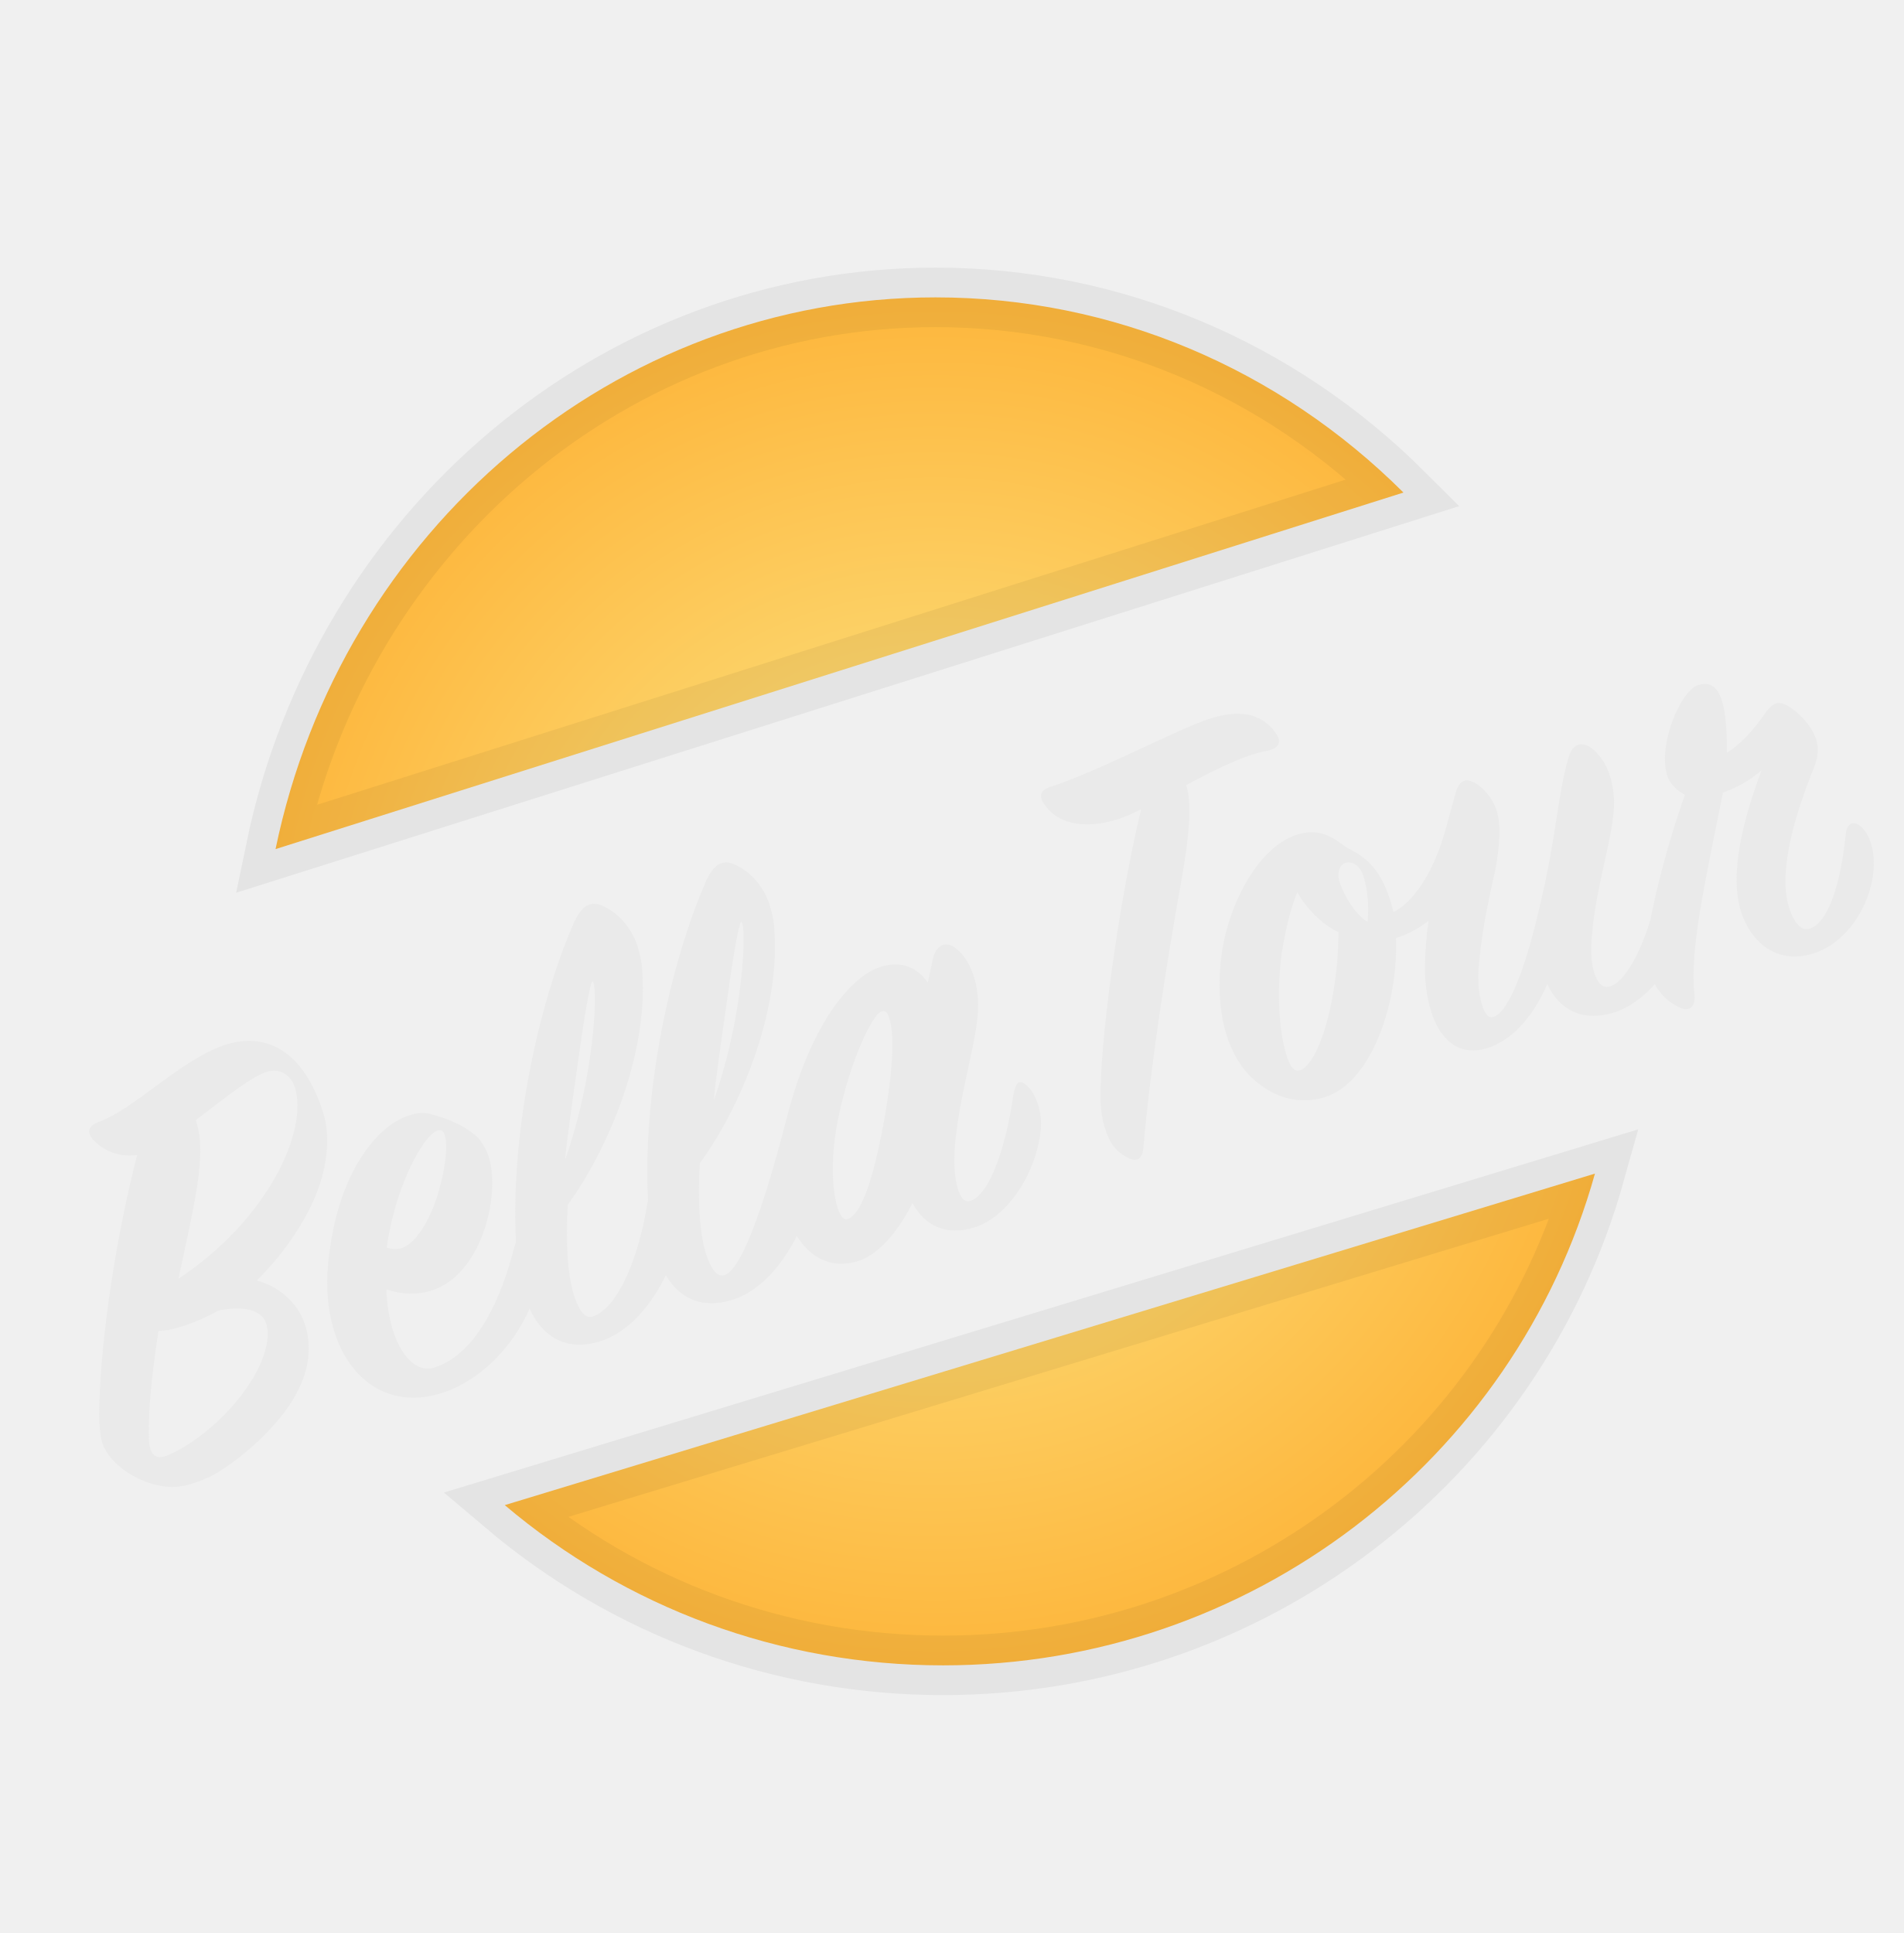
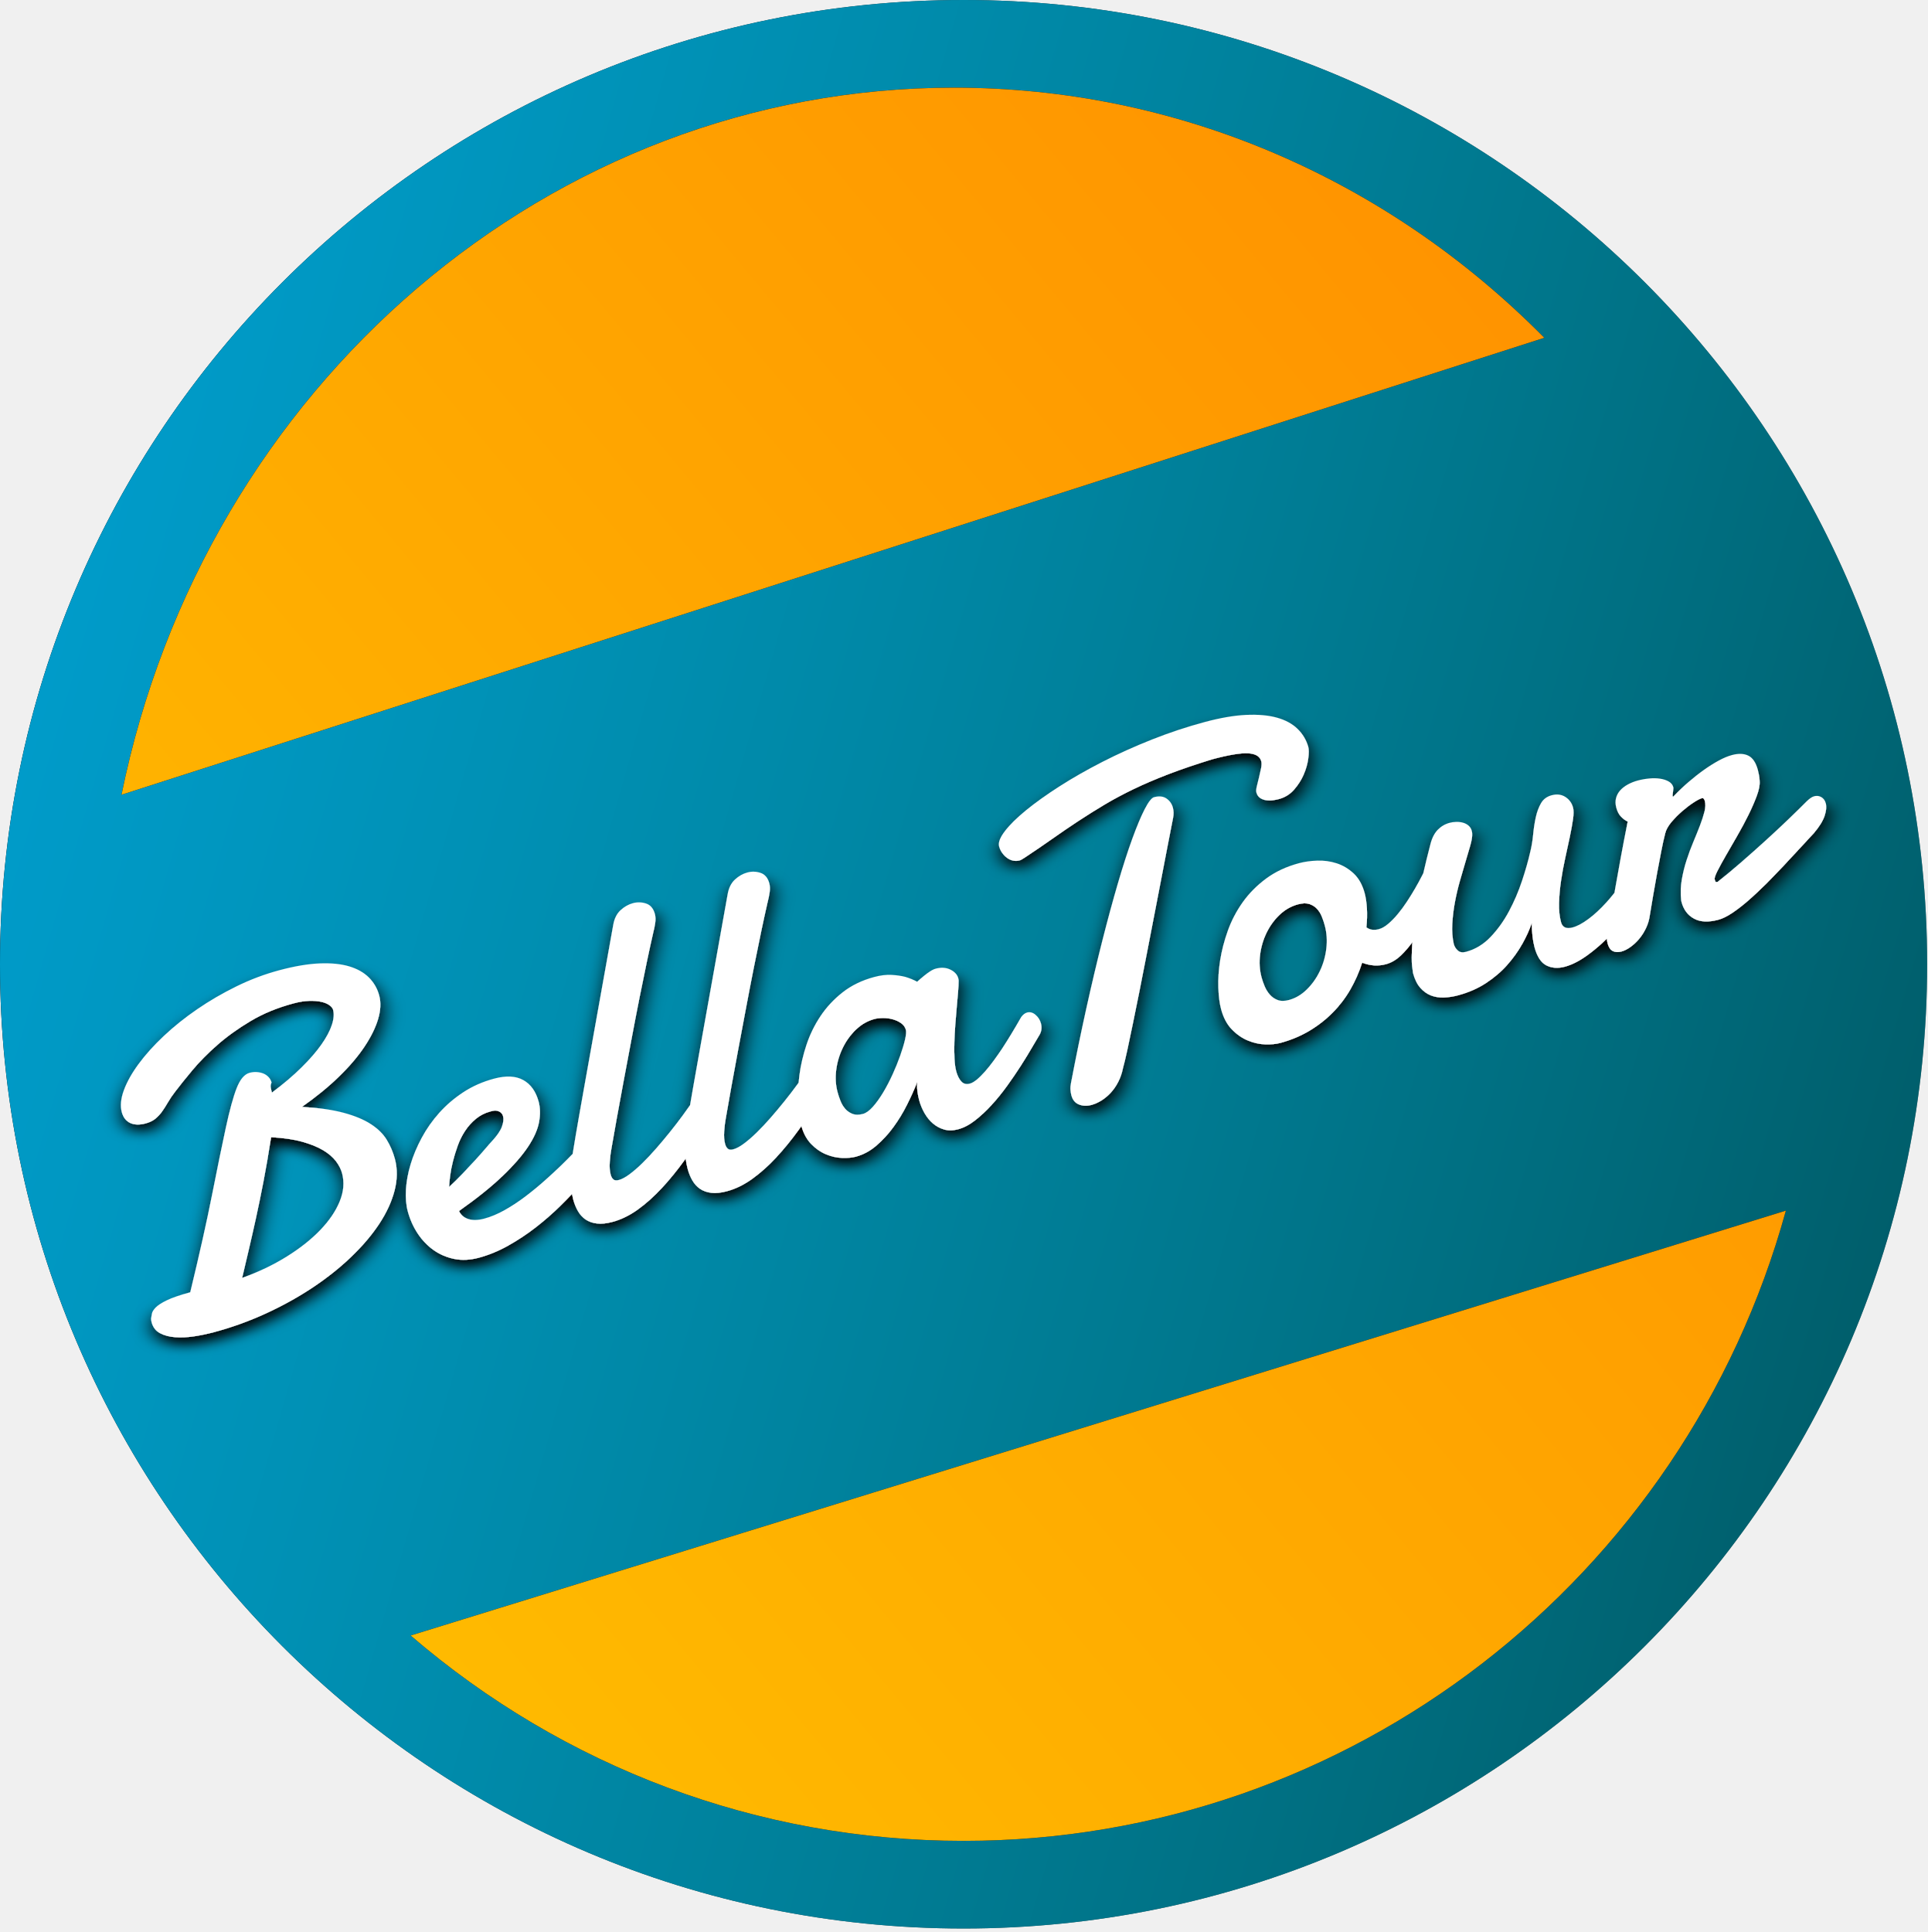
- <svg xmlns="http://www.w3.org/2000/svg" width="64" height="65">
+ <svg xmlns="http://www.w3.org/2000/svg" width="485" height="486">
  <defs>
-     <radialGradient fx="50%" fy="50%" r="83.769%" gradientTransform="scale(1 .97917) rotate(37.56 .4843571 .5053191)" id="a">
-       <stop stop-color="#FBEC90" offset="0%" />
-       <stop stop-color="#FF9407" offset="100%" />
-     </radialGradient>
+     <linearGradient x1="100%" y1="64.299%" x2="0%" y2="35.648%" id="a">
+       <stop stop-color="#00CBE7" stop-opacity=".454" offset="0%" />
+       <stop stop-color="#009CCB" offset="100%" />
+     </linearGradient>
+     <linearGradient x1="-47.923%" y1="135.165%" x2="99.192%" y2="8.138%" id="b">
+       <stop stop-color="#FFD900" offset="0%" />
+       <stop stop-color="#FF8E00" offset="100%" />
+     </linearGradient>
+     <filter x="-1.6%" y="-5.7%" width="103.2%" height="116.1%" filterUnits="objectBoundingBox" id="c">
+       <feOffset dy="2" in="SourceAlpha" result="shadowOffsetOuter1" />
+       <feGaussianBlur stdDeviation="2" in="shadowOffsetOuter1" result="shadowBlurOuter1" />
+       <feColorMatrix values="0 0 0 0 0 0 0 0 0 0 0 0 0 0 0 0 0 0 1 0" in="shadowBlurOuter1" result="shadowMatrixOuter1" />
+       <feMerge>
+         <feMergeNode in="shadowMatrixOuter1" />
+         <feMergeNode in="SourceGraphic" />
+       </feMerge>
+     </filter>
  </defs>
  <g fill="none" fill-rule="evenodd">
-     <path d="M13.97 41.612C18.039 45.059 23.217 47 28.706 47c10.322 0 19.216-6.889 21.916-16.536L13.97 41.612zM6.264 19.552L44.184 7.563C39.999 3.39 34.411 1 28.453 1 17.662 1 8.474 8.852 6.264 19.552z" stroke-opacity=".051" stroke="#121212" stroke-width="2" fill="url(#a)" transform="translate(3 9)" />
-     <path d="M55.636 33.09c-.4.457-.883.808-1.391.962-1.092.33-1.844-.136-2.225-.96-.405.927-1.077 1.869-2.035 2.158-.996.301-1.601-.366-1.873-1.246-.133-.43-.208-.944-.207-1.481.008-.45.041-1.019.125-1.559-.339.259-.697.457-1.099.578.09 2.12-.798 4.871-2.407 5.357-.632.191-1.443.145-2.22-.47-.522-.401-.872-.989-1.074-1.644-.266-.859-.307-2.009-.094-3.08.304-1.523 1.189-3.133 2.345-3.594.639-.238 1.085-.149 1.69.317.134.094.255.147.382.22.516.314.987.753 1.296 2.024.812-.424 1.415-1.59 1.724-2.69l.367-1.319c.116-.438.359-.533.728-.287.319.217.56.591.649.878.152.491.112 1.174-.057 2.052-.303 1.322-.472 2.267-.558 3.344-.014.429.023.82.118 1.127.089.286.209.474.382.421.537-.162 1.115-1.746 1.567-3.739.561-2.317.584-3.665.958-4.964.116-.438.404-.592.748-.36.268.188.516.515.655.965.12.389.176.841.098 1.402-.105.949-.607 2.576-.7 3.902-.059.487-.041.952.067 1.299.114.368.292.538.541.463.482-.146 1-1.097 1.346-2.221.164-.868.596-2.654 1.167-4.219-.3-.156-.516-.381-.598-.647-.323-1.043.454-2.866 1.048-3.045.402-.122.651.072.796.542.12.389.17 1.022.161 1.74.422-.262.851-.704 1.286-1.328.25-.344.429-.443.76-.252.357.205.809.65.961 1.141.076.245.069.561-.06.89-.642 1.581-1.235 3.527-.861 4.733.165.532.419.813.687.732.651-.197 1.064-1.574 1.221-3.165.039-.414.301-.516.588-.2.223.246.394.731.354 1.347-.099 1.305-.958 2.526-2.05 2.856-1.169.353-2.073-.335-2.415-1.44-.405-1.309.123-3.191.695-4.728-.429.376-.882.602-1.298.75-.615 3.093-1.125 5.305-.956 6.797.037.391-.155.651-.62.366-.317-.17-.556-.424-.715-.728zM26.539 37.262c.811-2.944 2.094-4.445 3.079-4.754.695-.218 1.234.034 1.574.535l.169-.778c.104-.5.426-.625.747-.398.456.325.91 1.211.739 2.481-.151 1.334-1.078 4.173-.651 5.606.096.321.23.489.423.429.695-.218 1.227-1.975 1.449-3.565.085-.494.252-.57.579-.182.135.168.422.709.337 1.414-.151 1.334-1.049 2.855-2.226 3.224-.965.303-1.691-.078-2.081-.821-.381.774-1.052 1.71-1.824 1.952-.874.274-1.602-.089-2.064-.843-.433.864-1.164 1.832-2.17 2.148-.932.292-1.726.028-2.234-.827-.428.881-1.171 1.895-2.205 2.219-1.024.321-1.881-.029-2.376-1.097-.56 1.28-1.646 2.409-2.913 2.826-1.789.584-3.162-.411-3.672-2.122-.229-.77-.285-1.665-.135-2.647.328-2.582 1.554-4.206 2.673-4.557.27-.085.495-.109.727-.041.642.173 1.13.394 1.528.737.173.156.346.453.429.731.382 1.283-.242 3.934-1.94 4.467-.463.145-.971.141-1.511-.041.012.464.088.931.202 1.316.28.941.825 1.495 1.405 1.313 1.467-.46 2.289-2.448 2.685-4.023.019-.069.041-.13.067-.182-.2-3.702.772-8.1 1.961-10.79.246-.521.555-.759 1.036-.489.546.273.937.805 1.102 1.361.089.299.14.541.152.935.16 2.733-1.192 5.916-2.514 7.711-.061 1.212-.025 2.253.198 3.001.153.513.377.841.628.762.888-.278 1.58-2.063 1.855-3.832.005-.035.012-.068.019-.1-.189-3.691.78-8.063 1.964-10.741.246-.521.555-.759 1.036-.489.546.273.937.805 1.102 1.361.089.299.14.541.152.935.16 2.733-1.192 5.916-2.514 7.711-.061 1.212-.025 2.253.198 3.001.153.513.377.841.628.762.888-.278 2.034-5.094 2.187-5.621zM3.435 48.506c-.077-.245-.121-.791-.094-1.313.065-2.366.594-5.762 1.271-8.354-.716.1-1.228-.239-1.488-.52-.207-.251-.168-.464.216-.6 1.165-.435 2.574-1.925 4.032-2.513 1.328-.528 2.758-.124 3.499 2.226.226.715.139 1.657-.143 2.456-.269.839-1.033 2.138-2.096 3.168.702.194 1.377.709 1.628 1.506.181.572.179 1.31-.181 2.065-.51 1.157-1.86 2.361-2.869 2.951-.254.142-.56.255-.794.325-.351.104-.644.124-.982.068-.949-.166-1.793-.81-1.999-1.464zm3.181-8.549C6.534 40.485 6.413 41.098 6 43c2.998-1.982 4.376-4.974 3.912-6.436-.139-.46-.566-.64-.907-.534-.542.168-1.265.751-2.423 1.637.166.476.217 1.155.034 2.291zm2.218 5.705c.163-.429.214-.85.116-1.155-.126-.393-.618-.631-1.598-.44-.748.409-1.538.687-2.024.686-.187 1.223-.338 2.484-.327 3.531.005.666.244.835.668.64 1.178-.511 2.655-1.896 3.166-3.262zm6.001-7.651C14.445 37.845 13.336 39.603 13 41.953c.199.059.357.059.501.017.494-.146.949-.984 1.178-1.684.332-1.013.445-2.149.157-2.275zm5.088-5.011c-.067-.019-.255 1.004-.463 2.518C19.296 36.651 19.02 38.581 19 39c.418-1.195.687-2.423.832-3.427.218-1.47.196-2.522.091-2.573zm5-2c-.067-.019-.255 1.004-.463 2.518C24.296 34.651 24.02 36.581 24 37c.418-1.195.687-2.423.832-3.427.218-1.47.196-2.522.091-2.573zm3.577 9.991c.521-.183.93-1.634 1.266-3.553.261-1.549.29-2.61.155-3.12-.063-.235-.131-.361-.289-.306-.316.111-1.078 1.729-1.456 3.619-.229 1.088-.221 2.221-.054 2.848.094.353.22.566.378.51zm8.633-3.096c-.072-.245-.126-.562-.132-.85-.044-1.835.576-6.554 1.363-9.833-.262.127-.505.249-.761.33-1.186.375-2.11.154-2.546-.577-.133-.248-.023-.416.232-.497 1.588-.502 4.346-1.975 5.405-2.309.84-.265 1.679-.263 2.206.506.164.216.163.483-.269.575-.815.146-1.819.664-2.751 1.159.235.728.055 2.077-.277 3.853-.383 2.215-.895 5.34-1.164 8.344-.038.413-.251.502-.59.298-.358-.199-.564-.49-.715-1zM45.98 31c.064-.636-.041-1.255-.155-1.575-.132-.369-.398-.461-.585-.413-.16.042-.329.302-.189.696.158.443.52 1.049.928 1.292zm-2.803 4.211c.146.598.299.867.552.77.396-.151.888-1.18 1.135-2.861.107-.695.129-1.24.136-1.78-.501-.206-1.095-.796-1.384-1.34-.228.554-.382 1.197-.516 1.995-.166 1.161-.116 2.426.078 3.216z" fill="#EAEAEA" />
+     <g fill-rule="nonzero">
+       <ellipse cx="242.407" cy="242.562" rx="242.407" ry="242.562" fill="#000" />
+       <ellipse cx="242.407" cy="242.562" rx="242.407" ry="242.562" fill="url(#a)" />
+     </g>
+     <path d="M103.309 411.419c38.412 33.045 87.287 51.654 139.094 51.654 97.429 0 181.385-66.043 206.869-158.535l-345.963 106.881zm-72.741-211.505L388.502 84.973c-39.507-40.006-92.245-62.922-148.488-62.922-101.859 0-188.581 75.278-209.446 177.863z" fill="#000" fill-rule="nonzero" />
+     <path d="M73.309 389.419c38.412 33.045 87.287 51.654 139.094 51.654 97.429 0 181.385-66.043 206.869-158.535L73.309 389.419zM.568 177.915L358.502 62.973C318.995 22.967 266.257.051 210.014.051 108.155.051 21.433 75.329.568 177.915z" fill="url(#b)" transform="translate(30 22)" />
+     <g fill="#FFF" fill-rule="nonzero">
+       <path d="M379.315 79.322c-2.008 1.141-3.989 2.077-5.941 2.81-2.258.847-4.289 1.271-6.095 1.271-1.806 0-3.273-.508-4.402-1.525-1.129-1.017-1.693-2.748-1.693-5.196 0-1.732.301-3.746.903-6.043-.978 1.468-2.201 2.955-3.668 4.461-1.467 1.506-3.142 2.88-5.023 4.123-1.881 1.242-3.988 2.25-6.321 3.021-2.333.772-4.872 1.158-7.619 1.158-1.242 0-2.436-.132-3.584-.395-1.148-.264-2.154-.715-3.019-1.355-.865-.64-1.561-1.497-2.088-2.57-.527-1.073-.79-2.419-.79-4.038 0-.038.075-.612.226-1.722.15-1.111.63-2.861 1.439-5.252.062-.182.126-.369.193-.56-1.16.946-2.362 1.763-3.607 2.451-1.43.791-2.859 1.186-4.289 1.186-.978 0-1.928-.151-2.85-.452-.922-.301-1.853-.791-2.794-1.468-1.355 2.108-2.897 4.028-4.628 5.76-1.731 1.732-3.659 3.219-5.785 4.461-2.126 1.242-4.421 2.212-6.885 2.908-2.464.697-5.089 1.045-7.873 1.045-1.054 0-2.276-.207-3.668-.621-1.392-.414-2.718-1.101-3.979-2.061-1.26-.96-2.323-2.212-3.189-3.755-.865-1.544-1.298-3.426-1.298-5.647 0-1.506.245-3.313.734-5.421.489-2.108 1.232-4.283 2.229-6.523.997-2.24 2.257-4.461 3.781-6.664 1.524-2.202 3.339-4.179 5.446-5.93 2.107-1.751 4.515-3.162 7.224-4.235 2.709-1.073 5.719-1.609 9.03-1.609 1.43 0 2.963.188 4.6.565 1.637.376 3.151 1.017 4.543 1.92 1.392.904 2.549 2.099 3.471 3.586.922 1.487 1.383 3.323 1.383 5.506 0 1.129-.15 2.419-.451 3.868-.301 1.449-.752 2.965-1.354 4.546.376.452.809.772 1.298.96.489.188 1.016.282 1.58.282.79 0 1.665-.226 2.624-.678.959-.452 1.947-1.035 2.963-1.751 1.016-.715 2.032-1.525 3.048-2.428 1.016-.904 1.975-1.807 2.878-2.711.903-.904 1.721-1.76 2.455-2.57.177-.195.346-.383.509-.563 1.066-2.026 2.261-4.201 3.583-6.524.79-1.431 1.703-2.457 2.737-3.078 1.035-.621 2.154-.932 3.358-.932.527 0 1.072.066 1.637.198.564.132 1.091.339 1.58.621.489.282.884.64 1.185 1.073.301.433.451.932.451 1.497 0 .376-.056.734-.169 1.073-.188.64-.593 1.478-1.213 2.513-.621 1.035-1.345 2.221-2.173 3.558-.828 1.337-1.703 2.777-2.624 4.32-.922 1.544-1.778 3.144-2.568 4.8-.79 1.657-1.467 3.341-2.032 5.054-.564 1.713-.884 3.379-.959 4.998 0 .678.188 1.299.564 1.864.376.565.997.847 1.862.847 2.446 0 4.778-.678 6.998-2.033 2.22-1.355 4.27-3.04 6.152-5.054 1.881-2.014 3.584-4.179 5.108-6.494 1.524-2.315 2.794-4.433 3.81-6.353.715-1.28 1.345-2.654 1.891-4.123.546-1.468 1.138-2.824 1.778-4.066.64-1.242 1.373-2.278 2.201-3.106.828-.828 1.862-1.242 3.104-1.242 1.355 0 2.427.433 3.217 1.299.79.866 1.185 1.901 1.185 3.106 0 .678-.254 1.609-.762 2.795-.508 1.186-1.148 2.541-1.919 4.066-.771 1.525-1.608 3.153-2.511 4.885-.903 1.732-1.74 3.492-2.511 5.28-.771 1.788-1.411 3.539-1.919 5.252-.508 1.713-.762 3.304-.762 4.772 0 1.355.828 2.033 2.483 2.033 1.166 0 2.615-.339 4.346-1.017 1.731-.678 3.546-1.628 5.446-2.852.871-.561 1.741-1.167 2.612-1.818.17-.364.343-.737.521-1.118.903-1.939 1.947-4.16 3.132-6.664 1.185-2.504 2.587-5.393 4.205-8.669-.527-.452-.969-1.007-1.326-1.666-.357-.659-.536-1.478-.536-2.457 0-.904.188-1.685.564-2.344s.884-1.195 1.524-1.609c.64-.414 1.383-.725 2.229-.932.847-.207 1.74-.311 2.681-.311.978 0 1.956.085 2.935.254.978.169 1.853.424 2.624.762.771.339 1.402.753 1.891 1.242.489.489.734 1.054.734 1.694 0 .113-.038.264-.113.452-.075.188-.16.395-.254.621-.094.226-.179.433-.254.621-.075.188-.113.339-.113.452 0 .075.019.113.056.113h.056l.113-.056c1.467-.904 2.982-1.732 4.543-2.485 1.561-.753 3.076-1.402 4.543-1.948 1.467-.546 2.869-.979 4.205-1.299 1.336-.32 2.53-.48 3.584-.48 1.693 0 3.001.405 3.922 1.214.922.809 1.383 2.174 1.383 4.094 0 .414-.019.857-.056 1.327-.038.471-.113.969-.226 1.497-.188.979-.752 2.127-1.693 3.445-.941 1.318-2.041 2.692-3.302 4.123-1.26 1.431-2.615 2.871-4.063 4.32l-4.007 4.01c-1.223 1.224-2.239 2.287-3.048 3.191-.809.904-1.213 1.525-1.213 1.864 0 .301.019.508.056.621.038.113.207.169.508.169 2.032-.866 4.299-1.911 6.801-3.134 2.502-1.224 4.995-2.475 7.478-3.755 2.483-1.28 4.835-2.532 7.055-3.755 2.22-1.224 4.101-2.287 5.644-3.191.339-.188.687-.348 1.044-.48.357-.132.687-.198.988-.198.677 0 1.242.226 1.693.678.452.452.677 1.054.677 1.807 0 .866-.367 1.854-1.101 2.965-.734 1.111-1.966 2.268-3.697 3.473-1.317.828-2.794 1.76-4.43 2.795-1.637 1.035-3.349 2.108-5.136 3.219-1.787 1.111-3.593 2.193-5.418 3.247-1.825 1.054-3.584 1.995-5.277 2.824-1.693.828-3.283 1.497-4.769 2.005-1.486.508-2.775.762-3.866.762-2.596 0-4.543-.621-5.841-1.864-1.298-1.242-1.947-2.842-1.947-4.8 0-.301.019-.527.056-.678.263-1.657.752-3.257 1.467-4.8.715-1.544 1.524-3.012 2.427-4.405.903-1.393 1.844-2.72 2.822-3.981.978-1.261 1.872-2.447 2.681-3.558.809-1.111 1.477-2.137 2.004-3.078.527-.941.79-1.807.79-2.598 0-.188-.038-.376-.113-.565-.075-.188-.245-.282-.508-.282-.452 0-1.195.169-2.229.508s-2.135.791-3.302 1.355c-1.166.565-2.276 1.214-3.33 1.948-1.054.734-1.806 1.515-2.257 2.344-.602 1.054-1.298 2.391-2.088 4.01-.79 1.619-1.608 3.313-2.455 5.083-.847 1.77-1.665 3.52-2.455 5.252-.79 1.732-1.467 3.219-2.032 4.461-.452 1.092-1.044 2.071-1.778 2.937-.734.866-1.533 1.6-2.399 2.202-.865.602-1.75 1.073-2.653 1.412-.903.339-1.731.508-2.483.508-.865 0-1.552-.226-2.06-.678-.508-.452-.762-1.186-.762-2.202 0-.333.043-.733.128-1.2zM141.149 72.79c-.136.112-.273.224-.409.335-2.446 1.995-4.882 3.755-7.309 5.28-2.427 1.525-4.835 2.739-7.224 3.643-2.389.904-4.713 1.355-6.97 1.355-1.543 0-2.831-.207-3.866-.621-1.035-.414-1.862-.979-2.483-1.694-.621-.715-1.063-1.562-1.326-2.541-.263-.979-.395-2.014-.395-3.106 0-.484.019-.971.056-1.461-1.183.734-2.471 1.495-3.866 2.28-2.239 1.261-4.609 2.419-7.111 3.473-2.502 1.054-5.108 1.93-7.817 2.626-2.709.697-5.38 1.045-8.014 1.045-2.258 0-4.261-.433-6.011-1.299-1.75-.866-3.236-2.033-4.459-3.501-1.223-1.468-2.154-3.162-2.794-5.083-.64-1.92-.959-3.934-.959-6.043 0-1.619.32-3.398.959-5.337.64-1.939 1.561-3.887 2.765-5.845 1.204-1.958 2.681-3.868 4.43-5.732 1.75-1.864 3.715-3.511 5.898-4.941 2.182-1.431 4.581-2.579 7.196-3.445 2.615-.866 5.409-1.299 8.381-1.299 3.123 0 5.456.753 6.998 2.259 1.543 1.506 2.314 3.595 2.314 6.269 0 1.581-.414 3.238-1.242 4.97-.828 1.732-2.257 3.492-4.289 5.28-2.032 1.788-4.75 3.614-8.155 5.478-3.405 1.864-7.666 3.737-12.783 5.619.188 1.092.771 1.948 1.75 2.57.978.621 2.276.932 3.894.932 1.731 0 3.584-.254 5.559-.762 1.975-.508 3.932-1.158 5.869-1.948 1.938-.791 3.828-1.647 5.672-2.57 1.844-.922 3.509-1.798 4.995-2.626 1.421-.792 2.619-1.481 3.593-2.067 1.296-2.887 2.609-5.756 3.941-8.607 1.355-2.899 2.596-5.553 3.725-7.963l17.1-36.425c.677-1.468 1.59-2.504 2.737-3.106 1.148-.602 2.305-.904 3.471-.904s2.229.32 3.189.96c.959.64 1.439 1.675 1.439 3.106 0 .678-.16 1.393-.48 2.146-.32.753-.724 1.562-1.213 2.428-.941 1.77-2.06 3.934-3.358 6.494-1.298 2.56-2.69 5.346-4.176 8.358-1.486 3.012-3.01 6.146-4.571 9.403-1.561 3.257-3.085 6.429-4.571 9.516-1.486 3.087-2.878 6.014-4.176 8.782-1.298 2.767-2.417 5.167-3.358 7.2-.414.866-.818 1.873-1.213 3.021-.395 1.148-.593 2.174-.593 3.078 0 .565.113 1.017.339 1.355.226.339.658.508 1.298.508.79 0 1.778-.235 2.963-.706 1.185-.471 2.464-1.092 3.838-1.864 1.373-.772 2.803-1.657 4.289-2.654 1.486-.998 2.963-2.033 4.43-3.106 1.467-1.073 2.869-2.146 4.205-3.219.878-.705 1.694-1.373 2.45-2.005.674-1.473 1.353-2.941 2.037-4.405 1.355-2.899 2.596-5.553 3.725-7.963l17.1-36.425c.677-1.468 1.59-2.504 2.737-3.106 1.148-.602 2.305-.904 3.471-.904 1.166 0 2.229.32 3.189.96.959.64 1.439 1.675 1.439 3.106 0 .678-.16 1.393-.48 2.146-.32.753-.724 1.562-1.213 2.428-.941 1.77-2.06 3.934-3.358 6.494-1.298 2.56-2.69 5.346-4.176 8.358-1.486 3.012-3.01 6.146-4.571 9.403-1.561 3.257-3.085 6.429-4.571 9.516-1.486 3.087-2.878 6.014-4.176 8.782-1.298 2.767-2.417 5.167-3.358 7.2-.414.866-.818 1.873-1.213 3.021-.395 1.148-.593 2.174-.593 3.078 0 .565.113 1.017.339 1.355.226.339.658.508 1.298.508.79 0 1.778-.235 2.963-.706 1.185-.471 2.464-1.092 3.838-1.864 1.373-.772 2.803-1.657 4.289-2.654 1.486-.998 2.963-2.033 4.43-3.106 1.467-1.073 2.869-2.146 4.205-3.219.16-.129.319-.257.475-.383.22-.601.456-1.207.71-1.819.959-2.315 2.182-4.603 3.668-6.862 1.486-2.259 3.245-4.283 5.277-6.071 2.032-1.788 4.346-3.238 6.942-4.348 2.596-1.111 5.493-1.666 8.691-1.666 1.656 0 3.104.207 4.346.621 1.242.414 2.295.866 3.16 1.355.978.602 1.844 1.261 2.596 1.977.64-.339 1.298-.659 1.975-.96.564-.264 1.157-.499 1.778-.706.621-.207 1.157-.311 1.608-.311 1.43 0 2.596.395 3.499 1.186.903.791 1.354 1.657 1.354 2.598 0 .264-.019.471-.056.621-.188.715-.48 1.619-.875 2.711-.395 1.092-.837 2.306-1.326 3.643-.489 1.337-.988 2.73-1.496 4.179-.508 1.449-.969 2.871-1.383 4.264-.414 1.393-.752 2.701-1.016 3.925-.263 1.224-.395 2.268-.395 3.134 0 1.129.188 2.061.564 2.795.376.734 1.016 1.101 1.919 1.101.564 0 1.232-.179 2.004-.536.771-.358 1.608-.838 2.511-1.44.903-.602 1.834-1.289 2.794-2.061.959-.772 1.891-1.553 2.794-2.344 2.107-1.882 4.346-4.028 6.716-6.438.602-.489 1.185-.734 1.75-.734.753 0 1.383.367 1.891 1.101.508.734.762 1.553.762 2.457 0 1.054-.357 1.939-1.072 2.654-.677.64-1.58 1.525-2.709 2.654-1.129 1.129-2.417 2.353-3.866 3.671-1.449 1.318-2.991 2.645-4.628 3.981-1.637 1.337-3.311 2.551-5.023 3.643-1.712 1.092-3.396 1.986-5.051 2.682-1.656.697-3.217 1.045-4.684 1.045-1.317 0-2.446-.282-3.386-.847-.941-.565-1.721-1.299-2.342-2.202-.621-.904-1.082-1.929-1.383-3.078-.301-1.148-.451-2.325-.451-3.53 0-.791.056-1.572.169-2.344.113-.772.301-1.497.564-2.174-1.166 1.581-2.493 3.21-3.979 4.885-1.486 1.675-3.085 3.2-4.797 4.574-1.712 1.374-3.499 2.504-5.362 3.388-1.862.885-3.753 1.327-5.672 1.327-.978 0-2.116-.198-3.414-.593-1.298-.395-2.53-1.045-3.697-1.948-1.166-.904-2.145-2.071-2.935-3.501-.751-1.36-1.145-3.008-1.182-4.946-.293.251-.578.489-.849.711-2.446 1.995-4.882 3.755-7.309 5.28-2.427 1.525-4.835 2.739-7.224 3.643-2.389.904-4.713 1.355-6.97 1.355-1.543 0-2.831-.207-3.866-.621-1.035-.414-1.862-.979-2.483-1.694-.621-.715-1.063-1.562-1.326-2.541-.263-.979-.395-2.014-.395-3.106 0-.873.061-1.756.183-2.65zm54.956-21.633c-1.768 0-3.48.452-5.136 1.355-1.656.904-3.123 2.09-4.402 3.558-1.279 1.468-2.295 3.115-3.048 4.941-.752 1.826-1.129 3.661-1.129 5.506 0 .753.047 1.534.141 2.344s.31 1.553.649 2.231c.339.678.818 1.242 1.439 1.694.621.452 1.458.678 2.511.678.828 0 1.797-.367 2.907-1.101 1.11-.734 2.257-1.675 3.443-2.824 1.185-1.148 2.342-2.41 3.471-3.784 1.129-1.374 2.145-2.72 3.048-4.038.903-1.318 1.637-2.504 2.201-3.558.564-1.054.847-1.826.847-2.315 0-.715-.245-1.365-.734-1.948-.489-.584-1.091-1.082-1.806-1.497-.715-.414-1.477-.725-2.286-.932-.809-.207-1.514-.311-2.116-.311zM44.909 29.81c3.349-1.355 6.283-2.748 8.804-4.179 2.521-1.431 4.628-2.852 6.321-4.264 1.693-1.412 2.972-2.777 3.838-4.094.865-1.318 1.298-2.522 1.298-3.614 0-.376-.188-.809-.564-1.299-.376-.489-.95-.941-1.721-1.355-.771-.414-1.74-.762-2.907-1.045-1.166-.282-2.521-.424-4.063-.424-4.139 0-7.976.499-11.513 1.497-3.537.998-6.754 2.212-9.651 3.643-2.897 1.431-5.456 2.927-7.675 4.49-2.22 1.562-4.082 2.927-5.587 4.094-.941.715-1.759 1.421-2.455 2.118-.696.697-1.373 1.318-2.032 1.864s-1.364.988-2.116 1.327c-.753.339-1.655.508-2.709.508-1.58 0-2.812-.376-3.697-1.129-.884-.753-1.326-1.807-1.326-3.163 0-1.619.64-3.341 1.919-5.167 1.279-1.826 3.048-3.643 5.305-5.45 2.258-1.807 4.91-3.53 7.958-5.167 3.048-1.638 6.33-3.078 9.848-4.32 3.518-1.242 7.186-2.24 11.005-2.993C47.007.933 50.835.556 54.673.556c3.951 0 7.356.32 10.215.96 2.86.64 5.202 1.525 7.026 2.654 1.825 1.129 3.179 2.466 4.063 4.01.884 1.544 1.326 3.219 1.326 5.026 0 1.807-.602 3.69-1.806 5.647-1.204 1.958-2.925 3.915-5.164 5.873-2.239 1.958-4.966 3.831-8.183 5.619-3.217 1.788-6.838 3.417-10.864 4.885 3.988 1.318 7.233 2.701 9.735 4.151 2.502 1.449 4.459 2.955 5.869 4.518 1.411 1.562 2.361 3.181 2.85 4.857.489 1.675.734 3.398.734 5.167 0 2.598-.715 5.158-2.145 7.68-1.43 2.522-3.414 4.904-5.954 7.144-2.54 2.24-5.55 4.311-9.03 6.212-3.48 1.901-7.271 3.539-11.372 4.913-4.101 1.374-8.428 2.447-12.981 3.219-4.553.772-9.162 1.158-13.827 1.158-1.656 0-3.33-.094-5.023-.282-1.693-.188-3.245-.527-4.656-1.017-1.411-.489-2.558-1.148-3.443-1.977-.884-.828-1.326-1.901-1.326-3.219 0-.151.009-.292.028-.424.019-.132.047-.292.085-.48.151-.301.32-.668.508-1.101.188-.433.621-.857 1.298-1.271.677-.414 1.74-.762 3.189-1.045 1.449-.282 3.527-.424 6.236-.424 4.703-8.622 8.588-16.048 11.654-22.279 3.066-6.231 5.634-11.361 7.704-15.389 2.069-4.028 3.81-7.003 5.22-8.923 1.411-1.92 2.794-2.88 4.148-2.88.602 0 1.185.094 1.75.282.564.188 1.063.442 1.496.762.433.32.781.715 1.044 1.186.263.471.395.988.395 1.553-.301.376-.47.762-.508 1.158-.038.395-.056.838-.056 1.327zM41.805 40.596c-1.693 3.84-3.283 7.285-4.769 10.335-1.486 3.05-2.888 5.845-4.205 8.386-1.317 2.541-2.568 4.913-3.753 7.116-1.185 2.202-2.342 4.358-3.471 6.466 4.365-.376 8.437-1.139 12.219-2.287 3.781-1.148 7.073-2.57 9.877-4.264 2.803-1.694 5.004-3.595 6.603-5.704 1.599-2.108 2.399-4.33 2.399-6.664 0-1.054-.235-2.165-.705-3.332-.47-1.167-1.27-2.334-2.399-3.501-1.129-1.167-2.653-2.315-4.571-3.445-1.919-1.129-4.327-2.165-7.224-3.106zm55.986 8.076c-.188-.038-.357-.056-.508-.056h-.508c-1.43 0-2.765.282-4.007.847-1.242.565-2.38 1.308-3.414 2.231-1.035.922-1.956 1.967-2.765 3.134-.809 1.167-1.533 2.325-2.173 3.473-.64 1.148-1.176 2.25-1.608 3.304-.433 1.054-.762 1.939-.988 2.654 1.317-.678 2.681-1.449 4.092-2.315 1.411-.866 2.737-1.694 3.979-2.485 1.242-.791 2.323-1.506 3.245-2.146.922-.64 1.571-1.073 1.947-1.299 1.693-1.054 2.859-2.042 3.499-2.965.64-.922.959-1.722.959-2.4 0-.565-.179-1.017-.536-1.355-.357-.339-.762-.546-1.213-.621zm155.485 30.665c-.564 1.129-1.242 2.127-2.032 2.993-.79.866-1.637 1.581-2.54 2.146-.903.565-1.825.988-2.765 1.271-.941.282-1.825.424-2.653.424-1.204 0-2.22-.311-3.048-.932-.828-.621-1.242-1.534-1.242-2.739 0-.414.047-.875.141-1.384.094-.508.292-1.064.593-1.666 2.86-5.911 5.71-11.596 8.55-17.055 2.841-5.459 5.587-10.56 8.24-15.304 2.653-4.744 5.164-9.064 7.534-12.961 2.37-3.897 4.524-7.229 6.462-9.996 1.938-2.767 3.593-4.904 4.966-6.41 1.373-1.506 2.38-2.259 3.019-2.259 1.317 0 2.295.376 2.935 1.129.64.753.959 1.638.959 2.654 0 .828-.207 1.657-.621 2.485-.941 1.92-2.004 4.094-3.189 6.523-1.185 2.428-2.436 5.007-3.753 7.737-1.317 2.73-2.69 5.553-4.12 8.471-1.43 2.918-2.841 5.817-4.233 8.697-1.392 2.88-2.756 5.666-4.092 8.358-1.336 2.692-2.577 5.186-3.725 7.483-1.148 2.297-2.182 4.339-3.104 6.127-.922 1.788-1.684 3.191-2.286 4.207zm65.975-66.074c0 .678-.254 1.628-.762 2.852s-1.223 2.419-2.145 3.586c-.922 1.167-2.032 2.184-3.33 3.05-1.298.866-2.737 1.299-4.317 1.299-.376 0-.847-.028-1.411-.085-.564-.056-1.119-.198-1.665-.424-.546-.226-1.006-.546-1.383-.96-.376-.414-.564-.96-.564-1.638 0-.339.169-.819.508-1.44.339-.621.705-1.289 1.101-2.005.395-.715.762-1.412 1.101-2.09.339-.678.508-1.242.508-1.694 0-1.28-.903-2.212-2.709-2.795-1.806-.584-4.835-.875-9.086-.875-4.252.151-8.089.405-11.513.762-3.424.358-6.584.809-9.481 1.355-2.897.546-5.606 1.177-8.127 1.892-2.521.715-5.004 1.478-7.45 2.287-2.446.809-4.919 1.675-7.422 2.598-2.502.922-5.164 1.854-7.986 2.795-.263.075-.517.151-.762.226-.245.075-.461.113-.649.113-.602 0-1.148-.132-1.637-.395-.489-.264-.912-.621-1.27-1.073-.357-.452-.64-.96-.847-1.525-.207-.565-.31-1.148-.31-1.751 0-.979.79-2.08 2.37-3.304 1.58-1.224 3.744-2.457 6.49-3.699 2.747-1.242 5.982-2.457 9.707-3.643 3.725-1.186 7.741-2.24 12.049-3.163 4.308-.922 8.804-1.657 13.489-2.202C286.433.773 291.107.5 295.773.5c4.026 0 7.506.32 10.441.96 2.935.64 5.362 1.525 7.28 2.654 1.919 1.129 3.349 2.475 4.289 4.038.941 1.562 1.43 3.266 1.467 5.111zm-12.755 37.611c-1.768 0-3.471.442-5.108 1.327-1.637.885-3.085 2.052-4.346 3.501-1.26 1.449-2.267 3.087-3.019 4.913-.753 1.826-1.129 3.699-1.129 5.619 0 .715.056 1.497.169 2.344.113.847.348 1.638.705 2.372.357.734.875 1.346 1.552 1.835.677.489 1.58.734 2.709.734 1.731 0 3.414-.461 5.051-1.384 1.637-.922 3.095-2.127 4.374-3.614 1.279-1.487 2.295-3.172 3.048-5.054.753-1.882 1.129-3.784 1.129-5.704 0-.753-.047-1.534-.141-2.344-.094-.809-.32-1.553-.677-2.231-.357-.678-.875-1.233-1.552-1.666-.677-.433-1.599-.649-2.765-.649z" filter="url(#c)" transform="rotate(-15 987.2993 63.07956)" />
+     </g>
  </g>
</svg>
